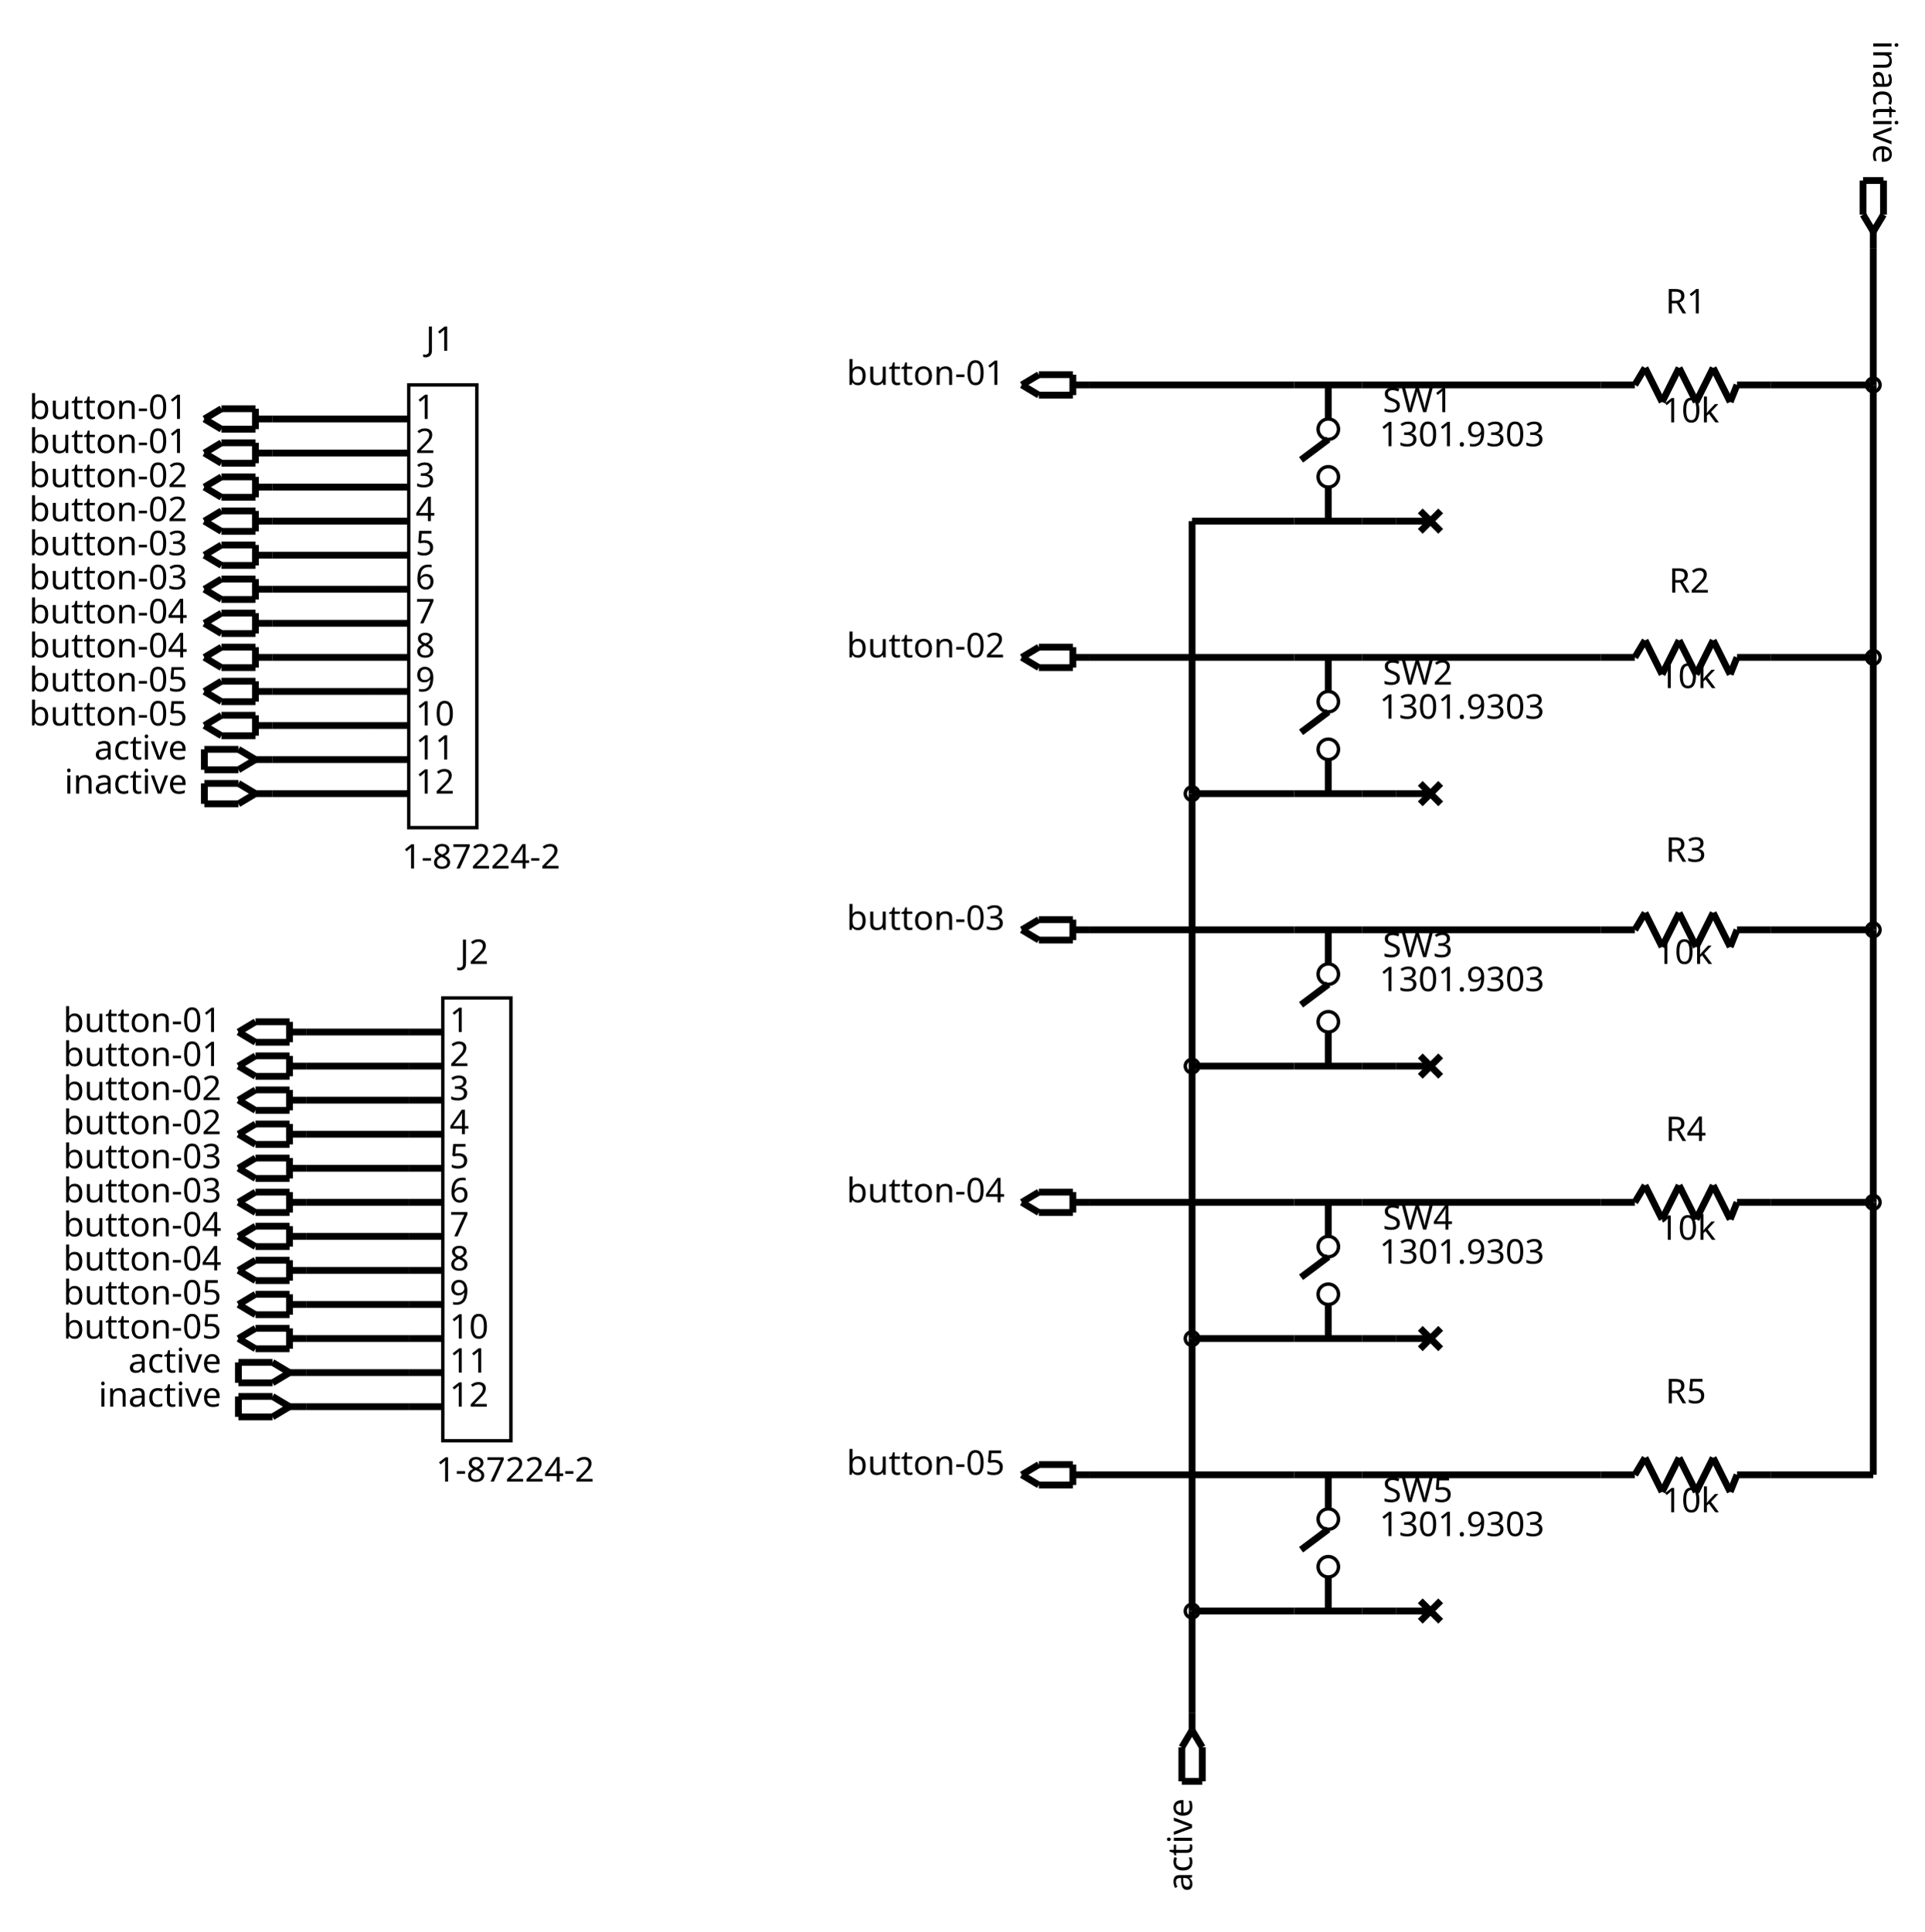
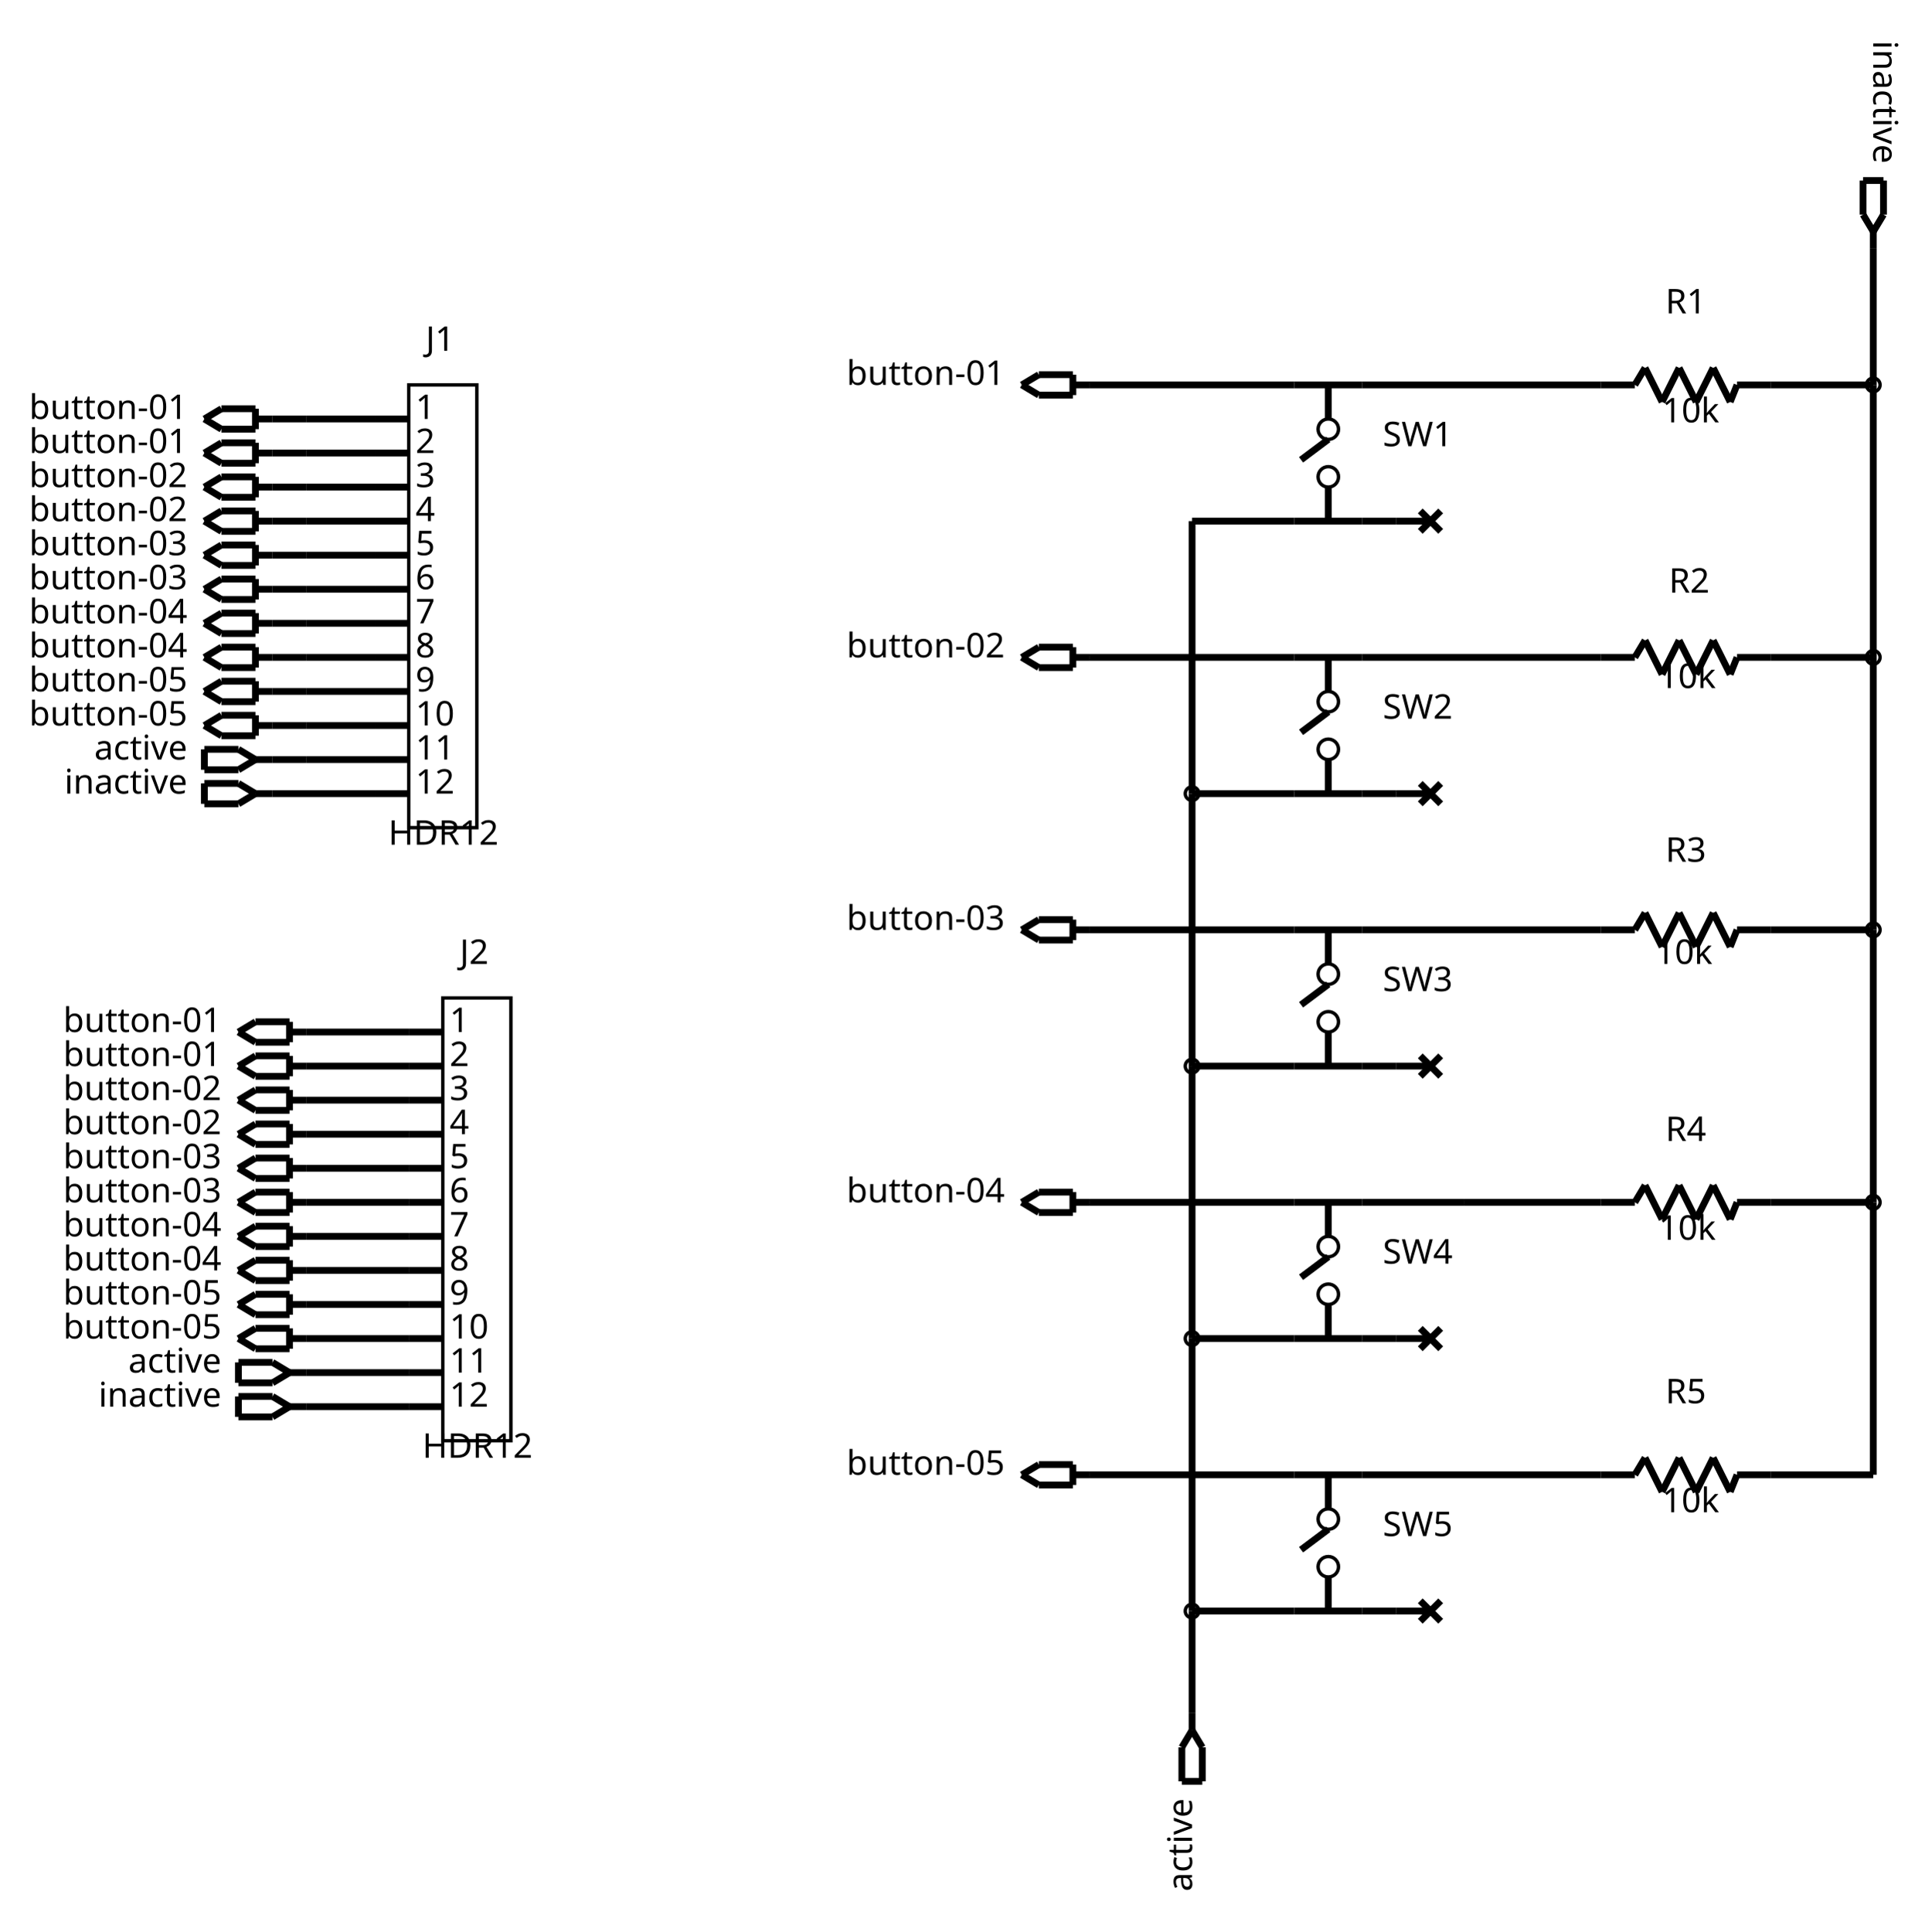
<svg xmlns="http://www.w3.org/2000/svg" width="565" height="567" x="0" y="0">
-   <text x="125" y="103" font-size="10" font-family="sans-serif" text-anchor="start" alignment-baseline="hanging">J1</text>
-   <text x="135" y="283" font-size="10" font-family="sans-serif" text-anchor="start" alignment-baseline="hanging">J2</text>
  <text x="489" y="412" font-size="10" font-family="sans-serif" text-anchor="start" alignment-baseline="hanging">R5</text>
  <text x="489" y="92" font-size="10" font-family="sans-serif" text-anchor="start" alignment-baseline="hanging">R1</text>
  <text x="65" y="313" font-size="10" font-family="sans-serif" text-anchor="end" alignment-baseline="middle">button-01</text>
-   <text x="118" y="255" font-size="10" font-family="sans-serif" text-anchor="start" alignment-baseline="hanging">1-87224-2</text>
  <text x="488" y="444" font-size="10" font-family="sans-serif" text-anchor="start" alignment-baseline="hanging">10k</text>
-   <text x="405" y="211" font-size="10" font-family="sans-serif" text-anchor="start" alignment-baseline="hanging">1301.9303</text>
+   <text x="487" y="364" font-size="10" font-family="sans-serif" text-anchor="start" alignment-baseline="hanging">10k</text>
  <text x="65" y="363" font-size="10" font-family="sans-serif" text-anchor="end" alignment-baseline="middle">button-04</text>
  <text x="65" y="373" font-size="10" font-family="sans-serif" text-anchor="end" alignment-baseline="middle">button-04</text>
  <text x="295" y="433" font-size="10" font-family="sans-serif" text-anchor="end" alignment-baseline="middle">button-05</text>
  <text x="65" y="333" font-size="10" font-family="sans-serif" text-anchor="end" alignment-baseline="middle">button-02</text>
-   <text x="405" y="291" font-size="10" font-family="sans-serif" text-anchor="start" alignment-baseline="hanging">1301.9303</text>
  <text x="65" y="353" font-size="10" font-family="sans-serif" text-anchor="end" alignment-baseline="middle">button-03</text>
  <text x="65" y="303" font-size="10" font-family="sans-serif" text-anchor="end" alignment-baseline="middle">button-01</text>
  <text x="350" y="528" font-size="10" font-family="sans-serif" text-anchor="end" alignment-baseline="middle" transform="rotate(270 350 528)">active</text>
-   <text x="406" y="201" font-size="10" font-family="sans-serif" text-anchor="start" alignment-baseline="hanging">SW2</text>
+   <text x="406" y="211" font-size="10" font-family="sans-serif" text-anchor="start" alignment-baseline="hanging">SW2</text>
  <text x="65" y="343" font-size="10" font-family="sans-serif" text-anchor="end" alignment-baseline="middle">button-03</text>
  <text x="55" y="123" font-size="10" font-family="sans-serif" text-anchor="end" alignment-baseline="middle">button-01</text>
-   <text x="405" y="131" font-size="10" font-family="sans-serif" text-anchor="start" alignment-baseline="hanging">1301.9303</text>
  <text x="55" y="143" font-size="10" font-family="sans-serif" text-anchor="end" alignment-baseline="middle">button-02</text>
  <text x="55" y="153" font-size="10" font-family="sans-serif" text-anchor="end" alignment-baseline="middle">button-02</text>
  <text x="55" y="213" font-size="10" font-family="sans-serif" text-anchor="end" alignment-baseline="middle">button-05</text>
  <text x="490" y="174" font-size="10" font-family="sans-serif" text-anchor="start" alignment-baseline="hanging">R2</text>
+   <text x="114" y="248" font-size="10" font-family="sans-serif" text-anchor="start" alignment-baseline="hanging">HDR12</text>
  <text x="486" y="283" font-size="10" font-family="sans-serif" text-anchor="start" alignment-baseline="hanging">10k</text>
  <text x="488" y="124" font-size="10" font-family="sans-serif" text-anchor="start" alignment-baseline="hanging">10k</text>
-   <text x="405" y="371" font-size="10" font-family="sans-serif" text-anchor="start" alignment-baseline="hanging">1301.9303</text>
-   <text x="405" y="451" font-size="10" font-family="sans-serif" text-anchor="start" alignment-baseline="hanging">1301.9303</text>
+   <text x="124" y="428" font-size="10" font-family="sans-serif" text-anchor="start" alignment-baseline="hanging">HDR12</text>
  <text x="65" y="403" font-size="10" font-family="sans-serif" text-anchor="end" alignment-baseline="middle">active</text>
  <text x="489" y="335" font-size="10" font-family="sans-serif" text-anchor="start" alignment-baseline="hanging">R4</text>
  <text x="295" y="273" font-size="10" font-family="sans-serif" text-anchor="end" alignment-baseline="middle">button-03</text>
-   <text x="487" y="364" font-size="10" font-family="sans-serif" text-anchor="start" alignment-baseline="hanging">10k</text>
+   <text x="125" y="103" font-size="10" font-family="sans-serif" text-anchor="start" alignment-baseline="hanging">J1</text>
  <text x="55" y="203" font-size="10" font-family="sans-serif" text-anchor="end" alignment-baseline="middle">button-05</text>
  <text x="295" y="113" font-size="10" font-family="sans-serif" text-anchor="end" alignment-baseline="middle">button-01</text>
  <text x="487" y="202" font-size="10" font-family="sans-serif" text-anchor="start" alignment-baseline="hanging">10k</text>
  <text x="65" y="323" font-size="10" font-family="sans-serif" text-anchor="end" alignment-baseline="middle">button-02</text>
-   <text x="406" y="121" font-size="10" font-family="sans-serif" text-anchor="start" alignment-baseline="hanging">SW1</text>
+   <text x="406" y="131" font-size="10" font-family="sans-serif" text-anchor="start" alignment-baseline="hanging">SW1</text>
  <text x="65" y="393" font-size="10" font-family="sans-serif" text-anchor="end" alignment-baseline="middle">button-05</text>
  <text x="295" y="353" font-size="10" font-family="sans-serif" text-anchor="end" alignment-baseline="middle">button-04</text>
-   <text x="406" y="361" font-size="10" font-family="sans-serif" text-anchor="start" alignment-baseline="hanging">SW4</text>
+   <text x="406" y="371" font-size="10" font-family="sans-serif" text-anchor="start" alignment-baseline="hanging">SW4</text>
  <text x="55" y="173" font-size="10" font-family="sans-serif" text-anchor="end" alignment-baseline="middle">button-03</text>
  <text x="489" y="253" font-size="10" font-family="sans-serif" text-anchor="start" alignment-baseline="hanging">R3</text>
  <text x="55" y="183" font-size="10" font-family="sans-serif" text-anchor="end" alignment-baseline="middle">button-04</text>
+   <text x="135" y="283" font-size="10" font-family="sans-serif" text-anchor="start" alignment-baseline="hanging">J2</text>
  <text x="55" y="133" font-size="10" font-family="sans-serif" text-anchor="end" alignment-baseline="middle">button-01</text>
  <text x="550" y="48" font-size="10" font-family="sans-serif" text-anchor="end" alignment-baseline="middle" transform="rotate(90 550 48)">inactive</text>
  <text x="55" y="233" font-size="10" font-family="sans-serif" text-anchor="end" alignment-baseline="middle">inactive</text>
  <text x="55" y="223" font-size="10" font-family="sans-serif" text-anchor="end" alignment-baseline="middle">active</text>
-   <text x="406" y="281" font-size="10" font-family="sans-serif" text-anchor="start" alignment-baseline="hanging">SW3</text>
-   <text x="128" y="435" font-size="10" font-family="sans-serif" text-anchor="start" alignment-baseline="hanging">1-87224-2</text>
+   <text x="406" y="291" font-size="10" font-family="sans-serif" text-anchor="start" alignment-baseline="hanging">SW3</text>
  <text x="55" y="163" font-size="10" font-family="sans-serif" text-anchor="end" alignment-baseline="middle">button-03</text>
  <text x="65" y="383" font-size="10" font-family="sans-serif" text-anchor="end" alignment-baseline="middle">button-05</text>
  <text x="295" y="193" font-size="10" font-family="sans-serif" text-anchor="end" alignment-baseline="middle">button-02</text>
  <text x="55" y="193" font-size="10" font-family="sans-serif" text-anchor="end" alignment-baseline="middle">button-04</text>
  <text x="65" y="413" font-size="10" font-family="sans-serif" text-anchor="end" alignment-baseline="middle">inactive</text>
-   <text x="406" y="441" font-size="10" font-family="sans-serif" text-anchor="start" alignment-baseline="hanging">SW5</text>
+   <text x="406" y="451" font-size="10" font-family="sans-serif" text-anchor="start" alignment-baseline="hanging">SW5</text>
  <line x1="75" y1="213" x2="80" y2="213" stroke-width="2" stroke="black" />
  <line x1="60" y1="213" x2="65" y2="210" stroke-width="2" stroke="black" />
  <line x1="60" y1="213" x2="65" y2="216" stroke-width="2" stroke="black" />
  <line x1="65" y1="210" x2="75" y2="210" stroke-width="2" stroke="black" />
  <line x1="65" y1="216" x2="75" y2="216" stroke-width="2" stroke="black" />
  <line x1="75" y1="210" x2="75" y2="216" stroke-width="2" stroke="black" />
  <line x1="85" y1="363" x2="90" y2="363" stroke-width="2" stroke="black" />
  <line x1="70" y1="363" x2="75" y2="360" stroke-width="2" stroke="black" />
  <line x1="70" y1="363" x2="75" y2="366" stroke-width="2" stroke="black" />
  <line x1="75" y1="360" x2="85" y2="360" stroke-width="2" stroke="black" />
  <line x1="75" y1="366" x2="85" y2="366" stroke-width="2" stroke="black" />
  <line x1="85" y1="360" x2="85" y2="366" stroke-width="2" stroke="black" />
  <line x1="85" y1="393" x2="90" y2="393" stroke-width="2" stroke="black" />
  <line x1="70" y1="393" x2="75" y2="390" stroke-width="2" stroke="black" />
  <line x1="70" y1="393" x2="75" y2="396" stroke-width="2" stroke="black" />
  <line x1="75" y1="390" x2="85" y2="390" stroke-width="2" stroke="black" />
  <line x1="75" y1="396" x2="85" y2="396" stroke-width="2" stroke="black" />
  <line x1="85" y1="390" x2="85" y2="396" stroke-width="2" stroke="black" />
  <line x1="480" y1="113" x2="483" y2="108" stroke-width="2" stroke="black" />
  <line x1="483" y1="108" x2="488" y2="118" stroke-width="2" stroke="black" />
  <line x1="488" y1="118" x2="493" y2="108" stroke-width="2" stroke="black" />
  <line x1="493" y1="108" x2="498" y2="118" stroke-width="2" stroke="black" />
  <line x1="498" y1="118" x2="503" y2="108" stroke-width="2" stroke="black" />
  <line x1="503" y1="108" x2="508" y2="118" stroke-width="2" stroke="black" />
  <line x1="508" y1="118" x2="510" y2="113" stroke-width="2" stroke="black" />
  <line x1="470" y1="113" x2="480" y2="113" stroke-width="2" stroke="black" />
  <line x1="510" y1="113" x2="520" y2="113" stroke-width="2" stroke="black" />
  <line x1="380" y1="193" x2="400" y2="193" stroke-width="2" stroke="black" />
  <line x1="380" y1="233" x2="400" y2="233" stroke-width="2" stroke="black" />
  <line x1="390" y1="233" x2="390" y2="223" stroke-width="2" stroke="black" />
  <line x1="390" y1="193" x2="390" y2="203" stroke-width="2" stroke="black" />
  <circle cx="390" cy="206" r="3" style="stroke: #000; stroke-width: 1; fill: none;" />
  <circle cx="390" cy="220" r="3" style="stroke: #000; stroke-width: 1; fill: none;" />
  <line x1="390" y1="209" x2="382" y2="215" stroke-width="2" stroke="black" />
  <line x1="75" y1="233" x2="80" y2="233" stroke-width="2" stroke="black" />
  <line x1="70" y1="230" x2="75" y2="233" stroke-width="2" stroke="black" />
  <line x1="70" y1="236" x2="75" y2="233" stroke-width="2" stroke="black" />
  <line x1="70" y1="230" x2="60" y2="230" stroke-width="2" stroke="black" />
  <line x1="70" y1="236" x2="60" y2="236" stroke-width="2" stroke="black" />
  <line x1="60" y1="230" x2="60" y2="236" stroke-width="2" stroke="black" />
  <line x1="315" y1="273" x2="320" y2="273" stroke-width="2" stroke="black" />
  <line x1="300" y1="273" x2="305" y2="270" stroke-width="2" stroke="black" />
  <line x1="300" y1="273" x2="305" y2="276" stroke-width="2" stroke="black" />
  <line x1="305" y1="270" x2="315" y2="270" stroke-width="2" stroke="black" />
  <line x1="305" y1="276" x2="315" y2="276" stroke-width="2" stroke="black" />
  <line x1="315" y1="270" x2="315" y2="276" stroke-width="2" stroke="black" />
  <line x1="315" y1="433" x2="320" y2="433" stroke-width="2" stroke="black" />
  <line x1="300" y1="433" x2="305" y2="430" stroke-width="2" stroke="black" />
  <line x1="300" y1="433" x2="305" y2="436" stroke-width="2" stroke="black" />
  <line x1="305" y1="430" x2="315" y2="430" stroke-width="2" stroke="black" />
  <line x1="305" y1="436" x2="315" y2="436" stroke-width="2" stroke="black" />
  <line x1="315" y1="430" x2="315" y2="436" stroke-width="2" stroke="black" />
  <line x1="85" y1="343" x2="90" y2="343" stroke-width="2" stroke="black" />
  <line x1="70" y1="343" x2="75" y2="340" stroke-width="2" stroke="black" />
  <line x1="70" y1="343" x2="75" y2="346" stroke-width="2" stroke="black" />
  <line x1="75" y1="340" x2="85" y2="340" stroke-width="2" stroke="black" />
  <line x1="75" y1="346" x2="85" y2="346" stroke-width="2" stroke="black" />
  <line x1="85" y1="340" x2="85" y2="346" stroke-width="2" stroke="black" />
  <line x1="380" y1="353" x2="400" y2="353" stroke-width="2" stroke="black" />
  <line x1="380" y1="393" x2="400" y2="393" stroke-width="2" stroke="black" />
  <line x1="390" y1="393" x2="390" y2="383" stroke-width="2" stroke="black" />
  <line x1="390" y1="353" x2="390" y2="363" stroke-width="2" stroke="black" />
  <circle cx="390" cy="366" r="3" style="stroke: #000; stroke-width: 1; fill: none;" />
  <circle cx="390" cy="380" r="3" style="stroke: #000; stroke-width: 1; fill: none;" />
  <line x1="390" y1="369" x2="382" y2="375" stroke-width="2" stroke="black" />
  <line x1="85" y1="323" x2="90" y2="323" stroke-width="2" stroke="black" />
  <line x1="70" y1="323" x2="75" y2="320" stroke-width="2" stroke="black" />
  <line x1="70" y1="323" x2="75" y2="326" stroke-width="2" stroke="black" />
  <line x1="75" y1="320" x2="85" y2="320" stroke-width="2" stroke="black" />
  <line x1="75" y1="326" x2="85" y2="326" stroke-width="2" stroke="black" />
  <line x1="85" y1="320" x2="85" y2="326" stroke-width="2" stroke="black" />
  <line x1="75" y1="133" x2="80" y2="133" stroke-width="2" stroke="black" />
  <line x1="60" y1="133" x2="65" y2="130" stroke-width="2" stroke="black" />
  <line x1="60" y1="133" x2="65" y2="136" stroke-width="2" stroke="black" />
  <line x1="65" y1="130" x2="75" y2="130" stroke-width="2" stroke="black" />
  <line x1="65" y1="136" x2="75" y2="136" stroke-width="2" stroke="black" />
  <line x1="75" y1="130" x2="75" y2="136" stroke-width="2" stroke="black" />
  <rect width="20" height="130" x="130" y="293" style="stroke: #000; stroke-width: 1; fill: none;" />
  <line x1="120" y1="303" x2="130" y2="303" stroke-width="2" stroke="black" />
  <text x="132" y="303" font-size="10" font-family="sans-serif" text-anchor="start" alignment-baseline="middle">1</text>
  <line x1="120" y1="313" x2="130" y2="313" stroke-width="2" stroke="black" />
  <text x="132" y="313" font-size="10" font-family="sans-serif" text-anchor="start" alignment-baseline="middle">2</text>
  <line x1="120" y1="323" x2="130" y2="323" stroke-width="2" stroke="black" />
  <text x="132" y="323" font-size="10" font-family="sans-serif" text-anchor="start" alignment-baseline="middle">3</text>
  <line x1="120" y1="333" x2="130" y2="333" stroke-width="2" stroke="black" />
  <text x="132" y="333" font-size="10" font-family="sans-serif" text-anchor="start" alignment-baseline="middle">4</text>
  <line x1="120" y1="343" x2="130" y2="343" stroke-width="2" stroke="black" />
  <text x="132" y="343" font-size="10" font-family="sans-serif" text-anchor="start" alignment-baseline="middle">5</text>
  <line x1="120" y1="353" x2="130" y2="353" stroke-width="2" stroke="black" />
  <text x="132" y="353" font-size="10" font-family="sans-serif" text-anchor="start" alignment-baseline="middle">6</text>
  <line x1="120" y1="363" x2="130" y2="363" stroke-width="2" stroke="black" />
  <text x="132" y="363" font-size="10" font-family="sans-serif" text-anchor="start" alignment-baseline="middle">7</text>
  <line x1="120" y1="373" x2="130" y2="373" stroke-width="2" stroke="black" />
  <text x="132" y="373" font-size="10" font-family="sans-serif" text-anchor="start" alignment-baseline="middle">8</text>
  <line x1="120" y1="383" x2="130" y2="383" stroke-width="2" stroke="black" />
  <text x="132" y="383" font-size="10" font-family="sans-serif" text-anchor="start" alignment-baseline="middle">9</text>
  <line x1="120" y1="393" x2="130" y2="393" stroke-width="2" stroke="black" />
  <text x="132" y="393" font-size="10" font-family="sans-serif" text-anchor="start" alignment-baseline="middle">10</text>
  <line x1="120" y1="403" x2="130" y2="403" stroke-width="2" stroke="black" />
  <text x="132" y="403" font-size="10" font-family="sans-serif" text-anchor="start" alignment-baseline="middle">11</text>
  <line x1="120" y1="413" x2="130" y2="413" stroke-width="2" stroke="black" />
  <text x="132" y="413" font-size="10" font-family="sans-serif" text-anchor="start" alignment-baseline="middle">12</text>
  <line x1="85" y1="373" x2="90" y2="373" stroke-width="2" stroke="black" />
  <line x1="70" y1="373" x2="75" y2="370" stroke-width="2" stroke="black" />
  <line x1="70" y1="373" x2="75" y2="376" stroke-width="2" stroke="black" />
  <line x1="75" y1="370" x2="85" y2="370" stroke-width="2" stroke="black" />
  <line x1="75" y1="376" x2="85" y2="376" stroke-width="2" stroke="black" />
  <line x1="85" y1="370" x2="85" y2="376" stroke-width="2" stroke="black" />
  <line x1="85" y1="413" x2="90" y2="413" stroke-width="2" stroke="black" />
  <line x1="80" y1="410" x2="85" y2="413" stroke-width="2" stroke="black" />
  <line x1="80" y1="416" x2="85" y2="413" stroke-width="2" stroke="black" />
  <line x1="80" y1="410" x2="70" y2="410" stroke-width="2" stroke="black" />
  <line x1="80" y1="416" x2="70" y2="416" stroke-width="2" stroke="black" />
  <line x1="70" y1="410" x2="70" y2="416" stroke-width="2" stroke="black" />
  <line x1="75" y1="123" x2="80" y2="123" stroke-width="2" stroke="black" />
  <line x1="60" y1="123" x2="65" y2="120" stroke-width="2" stroke="black" />
  <line x1="60" y1="123" x2="65" y2="126" stroke-width="2" stroke="black" />
  <line x1="65" y1="120" x2="75" y2="120" stroke-width="2" stroke="black" />
  <line x1="65" y1="126" x2="75" y2="126" stroke-width="2" stroke="black" />
  <line x1="75" y1="120" x2="75" y2="126" stroke-width="2" stroke="black" />
  <line x1="75" y1="203" x2="80" y2="203" stroke-width="2" stroke="black" />
  <line x1="60" y1="203" x2="65" y2="200" stroke-width="2" stroke="black" />
  <line x1="60" y1="203" x2="65" y2="206" stroke-width="2" stroke="black" />
  <line x1="65" y1="200" x2="75" y2="200" stroke-width="2" stroke="black" />
  <line x1="65" y1="206" x2="75" y2="206" stroke-width="2" stroke="black" />
  <line x1="75" y1="200" x2="75" y2="206" stroke-width="2" stroke="black" />
  <line x1="75" y1="183" x2="80" y2="183" stroke-width="2" stroke="black" />
  <line x1="60" y1="183" x2="65" y2="180" stroke-width="2" stroke="black" />
  <line x1="60" y1="183" x2="65" y2="186" stroke-width="2" stroke="black" />
  <line x1="65" y1="180" x2="75" y2="180" stroke-width="2" stroke="black" />
  <line x1="65" y1="186" x2="75" y2="186" stroke-width="2" stroke="black" />
  <line x1="75" y1="180" x2="75" y2="186" stroke-width="2" stroke="black" />
  <line x1="85" y1="303" x2="90" y2="303" stroke-width="2" stroke="black" />
  <line x1="70" y1="303" x2="75" y2="300" stroke-width="2" stroke="black" />
  <line x1="70" y1="303" x2="75" y2="306" stroke-width="2" stroke="black" />
  <line x1="75" y1="300" x2="85" y2="300" stroke-width="2" stroke="black" />
  <line x1="75" y1="306" x2="85" y2="306" stroke-width="2" stroke="black" />
  <line x1="85" y1="300" x2="85" y2="306" stroke-width="2" stroke="black" />
  <line x1="417" y1="310" x2="423" y2="316" stroke-width="2" stroke="black" />
  <line x1="417" y1="316" x2="423" y2="310" stroke-width="2" stroke="black" />
  <line x1="480" y1="193" x2="483" y2="188" stroke-width="2" stroke="black" />
  <line x1="483" y1="188" x2="488" y2="198" stroke-width="2" stroke="black" />
  <line x1="488" y1="198" x2="493" y2="188" stroke-width="2" stroke="black" />
  <line x1="493" y1="188" x2="498" y2="198" stroke-width="2" stroke="black" />
  <line x1="498" y1="198" x2="503" y2="188" stroke-width="2" stroke="black" />
  <line x1="503" y1="188" x2="508" y2="198" stroke-width="2" stroke="black" />
  <line x1="508" y1="198" x2="510" y2="193" stroke-width="2" stroke="black" />
  <line x1="470" y1="193" x2="480" y2="193" stroke-width="2" stroke="black" />
  <line x1="510" y1="193" x2="520" y2="193" stroke-width="2" stroke="black" />
  <line x1="85" y1="403" x2="90" y2="403" stroke-width="2" stroke="black" />
  <line x1="80" y1="400" x2="85" y2="403" stroke-width="2" stroke="black" />
  <line x1="80" y1="406" x2="85" y2="403" stroke-width="2" stroke="black" />
  <line x1="80" y1="400" x2="70" y2="400" stroke-width="2" stroke="black" />
  <line x1="80" y1="406" x2="70" y2="406" stroke-width="2" stroke="black" />
  <line x1="70" y1="400" x2="70" y2="406" stroke-width="2" stroke="black" />
  <line x1="380" y1="433" x2="400" y2="433" stroke-width="2" stroke="black" />
  <line x1="380" y1="473" x2="400" y2="473" stroke-width="2" stroke="black" />
  <line x1="390" y1="473" x2="390" y2="463" stroke-width="2" stroke="black" />
  <line x1="390" y1="433" x2="390" y2="443" stroke-width="2" stroke="black" />
  <circle cx="390" cy="446" r="3" style="stroke: #000; stroke-width: 1; fill: none;" />
  <circle cx="390" cy="460" r="3" style="stroke: #000; stroke-width: 1; fill: none;" />
  <line x1="390" y1="449" x2="382" y2="455" stroke-width="2" stroke="black" />
  <line x1="417" y1="150" x2="423" y2="156" stroke-width="2" stroke="black" />
  <line x1="417" y1="156" x2="423" y2="150" stroke-width="2" stroke="black" />
  <line x1="85" y1="313" x2="90" y2="313" stroke-width="2" stroke="black" />
  <line x1="70" y1="313" x2="75" y2="310" stroke-width="2" stroke="black" />
  <line x1="70" y1="313" x2="75" y2="316" stroke-width="2" stroke="black" />
  <line x1="75" y1="310" x2="85" y2="310" stroke-width="2" stroke="black" />
  <line x1="75" y1="316" x2="85" y2="316" stroke-width="2" stroke="black" />
  <line x1="85" y1="310" x2="85" y2="316" stroke-width="2" stroke="black" />
  <line x1="480" y1="353" x2="483" y2="348" stroke-width="2" stroke="black" />
  <line x1="483" y1="348" x2="488" y2="358" stroke-width="2" stroke="black" />
  <line x1="488" y1="358" x2="493" y2="348" stroke-width="2" stroke="black" />
  <line x1="493" y1="348" x2="498" y2="358" stroke-width="2" stroke="black" />
  <line x1="498" y1="358" x2="503" y2="348" stroke-width="2" stroke="black" />
  <line x1="503" y1="348" x2="508" y2="358" stroke-width="2" stroke="black" />
  <line x1="508" y1="358" x2="510" y2="353" stroke-width="2" stroke="black" />
  <line x1="470" y1="353" x2="480" y2="353" stroke-width="2" stroke="black" />
  <line x1="510" y1="353" x2="520" y2="353" stroke-width="2" stroke="black" />
  <line x1="550" y1="68" x2="550" y2="73" stroke-width="2" stroke="black" />
  <line x1="553" y1="63" x2="550" y2="68" stroke-width="2" stroke="black" />
  <line x1="547" y1="63" x2="550" y2="68" stroke-width="2" stroke="black" />
  <line x1="553" y1="63" x2="553" y2="53" stroke-width="2" stroke="black" />
  <line x1="547" y1="63" x2="547" y2="53" stroke-width="2" stroke="black" />
  <line x1="553" y1="53" x2="547" y2="53" stroke-width="2" stroke="black" />
  <line x1="417" y1="230" x2="423" y2="236" stroke-width="2" stroke="black" />
  <line x1="417" y1="236" x2="423" y2="230" stroke-width="2" stroke="black" />
  <line x1="75" y1="153" x2="80" y2="153" stroke-width="2" stroke="black" />
  <line x1="60" y1="153" x2="65" y2="150" stroke-width="2" stroke="black" />
  <line x1="60" y1="153" x2="65" y2="156" stroke-width="2" stroke="black" />
  <line x1="65" y1="150" x2="75" y2="150" stroke-width="2" stroke="black" />
  <line x1="65" y1="156" x2="75" y2="156" stroke-width="2" stroke="black" />
  <line x1="75" y1="150" x2="75" y2="156" stroke-width="2" stroke="black" />
  <line x1="85" y1="353" x2="90" y2="353" stroke-width="2" stroke="black" />
  <line x1="70" y1="353" x2="75" y2="350" stroke-width="2" stroke="black" />
  <line x1="70" y1="353" x2="75" y2="356" stroke-width="2" stroke="black" />
  <line x1="75" y1="350" x2="85" y2="350" stroke-width="2" stroke="black" />
  <line x1="75" y1="356" x2="85" y2="356" stroke-width="2" stroke="black" />
  <line x1="85" y1="350" x2="85" y2="356" stroke-width="2" stroke="black" />
  <line x1="75" y1="163" x2="80" y2="163" stroke-width="2" stroke="black" />
  <line x1="60" y1="163" x2="65" y2="160" stroke-width="2" stroke="black" />
  <line x1="60" y1="163" x2="65" y2="166" stroke-width="2" stroke="black" />
  <line x1="65" y1="160" x2="75" y2="160" stroke-width="2" stroke="black" />
  <line x1="65" y1="166" x2="75" y2="166" stroke-width="2" stroke="black" />
  <line x1="75" y1="160" x2="75" y2="166" stroke-width="2" stroke="black" />
  <line x1="315" y1="193" x2="320" y2="193" stroke-width="2" stroke="black" />
  <line x1="300" y1="193" x2="305" y2="190" stroke-width="2" stroke="black" />
  <line x1="300" y1="193" x2="305" y2="196" stroke-width="2" stroke="black" />
  <line x1="305" y1="190" x2="315" y2="190" stroke-width="2" stroke="black" />
  <line x1="305" y1="196" x2="315" y2="196" stroke-width="2" stroke="black" />
  <line x1="315" y1="190" x2="315" y2="196" stroke-width="2" stroke="black" />
  <line x1="417" y1="470" x2="423" y2="476" stroke-width="2" stroke="black" />
  <line x1="417" y1="476" x2="423" y2="470" stroke-width="2" stroke="black" />
  <line x1="75" y1="223" x2="80" y2="223" stroke-width="2" stroke="black" />
  <line x1="70" y1="220" x2="75" y2="223" stroke-width="2" stroke="black" />
  <line x1="70" y1="226" x2="75" y2="223" stroke-width="2" stroke="black" />
  <line x1="70" y1="220" x2="60" y2="220" stroke-width="2" stroke="black" />
  <line x1="70" y1="226" x2="60" y2="226" stroke-width="2" stroke="black" />
  <line x1="60" y1="220" x2="60" y2="226" stroke-width="2" stroke="black" />
  <rect width="20" height="130" x="120" y="113" style="stroke: #000; stroke-width: 1; fill: none;" />
  <line x1="110" y1="123" x2="120" y2="123" stroke-width="2" stroke="black" />
  <text x="122" y="123" font-size="10" font-family="sans-serif" text-anchor="start" alignment-baseline="middle">1</text>
  <line x1="110" y1="133" x2="120" y2="133" stroke-width="2" stroke="black" />
  <text x="122" y="133" font-size="10" font-family="sans-serif" text-anchor="start" alignment-baseline="middle">2</text>
  <line x1="110" y1="143" x2="120" y2="143" stroke-width="2" stroke="black" />
  <text x="122" y="143" font-size="10" font-family="sans-serif" text-anchor="start" alignment-baseline="middle">3</text>
  <line x1="110" y1="153" x2="120" y2="153" stroke-width="2" stroke="black" />
  <text x="122" y="153" font-size="10" font-family="sans-serif" text-anchor="start" alignment-baseline="middle">4</text>
  <line x1="110" y1="163" x2="120" y2="163" stroke-width="2" stroke="black" />
  <text x="122" y="163" font-size="10" font-family="sans-serif" text-anchor="start" alignment-baseline="middle">5</text>
  <line x1="110" y1="173" x2="120" y2="173" stroke-width="2" stroke="black" />
  <text x="122" y="173" font-size="10" font-family="sans-serif" text-anchor="start" alignment-baseline="middle">6</text>
  <line x1="110" y1="183" x2="120" y2="183" stroke-width="2" stroke="black" />
  <text x="122" y="183" font-size="10" font-family="sans-serif" text-anchor="start" alignment-baseline="middle">7</text>
  <line x1="110" y1="193" x2="120" y2="193" stroke-width="2" stroke="black" />
  <text x="122" y="193" font-size="10" font-family="sans-serif" text-anchor="start" alignment-baseline="middle">8</text>
  <line x1="110" y1="203" x2="120" y2="203" stroke-width="2" stroke="black" />
  <text x="122" y="203" font-size="10" font-family="sans-serif" text-anchor="start" alignment-baseline="middle">9</text>
  <line x1="110" y1="213" x2="120" y2="213" stroke-width="2" stroke="black" />
  <text x="122" y="213" font-size="10" font-family="sans-serif" text-anchor="start" alignment-baseline="middle">10</text>
  <line x1="110" y1="223" x2="120" y2="223" stroke-width="2" stroke="black" />
  <text x="122" y="223" font-size="10" font-family="sans-serif" text-anchor="start" alignment-baseline="middle">11</text>
  <line x1="110" y1="233" x2="120" y2="233" stroke-width="2" stroke="black" />
  <text x="122" y="233" font-size="10" font-family="sans-serif" text-anchor="start" alignment-baseline="middle">12</text>
  <line x1="417" y1="390" x2="423" y2="396" stroke-width="2" stroke="black" />
  <line x1="417" y1="396" x2="423" y2="390" stroke-width="2" stroke="black" />
  <line x1="480" y1="273" x2="483" y2="268" stroke-width="2" stroke="black" />
  <line x1="483" y1="268" x2="488" y2="278" stroke-width="2" stroke="black" />
  <line x1="488" y1="278" x2="493" y2="268" stroke-width="2" stroke="black" />
  <line x1="493" y1="268" x2="498" y2="278" stroke-width="2" stroke="black" />
  <line x1="498" y1="278" x2="503" y2="268" stroke-width="2" stroke="black" />
  <line x1="503" y1="268" x2="508" y2="278" stroke-width="2" stroke="black" />
  <line x1="508" y1="278" x2="510" y2="273" stroke-width="2" stroke="black" />
  <line x1="470" y1="273" x2="480" y2="273" stroke-width="2" stroke="black" />
  <line x1="510" y1="273" x2="520" y2="273" stroke-width="2" stroke="black" />
  <line x1="350" y1="508" x2="350" y2="503" stroke-width="2" stroke="black" />
  <line x1="347" y1="513" x2="350" y2="508" stroke-width="2" stroke="black" />
  <line x1="353" y1="513" x2="350" y2="508" stroke-width="2" stroke="black" />
  <line x1="347" y1="513" x2="347" y2="523" stroke-width="2" stroke="black" />
  <line x1="353" y1="513" x2="353" y2="523" stroke-width="2" stroke="black" />
  <line x1="347" y1="523" x2="353" y2="523" stroke-width="2" stroke="black" />
  <line x1="75" y1="173" x2="80" y2="173" stroke-width="2" stroke="black" />
  <line x1="60" y1="173" x2="65" y2="170" stroke-width="2" stroke="black" />
  <line x1="60" y1="173" x2="65" y2="176" stroke-width="2" stroke="black" />
  <line x1="65" y1="170" x2="75" y2="170" stroke-width="2" stroke="black" />
  <line x1="65" y1="176" x2="75" y2="176" stroke-width="2" stroke="black" />
  <line x1="75" y1="170" x2="75" y2="176" stroke-width="2" stroke="black" />
  <line x1="480" y1="433" x2="483" y2="428" stroke-width="2" stroke="black" />
  <line x1="483" y1="428" x2="488" y2="438" stroke-width="2" stroke="black" />
  <line x1="488" y1="438" x2="493" y2="428" stroke-width="2" stroke="black" />
  <line x1="493" y1="428" x2="498" y2="438" stroke-width="2" stroke="black" />
  <line x1="498" y1="438" x2="503" y2="428" stroke-width="2" stroke="black" />
  <line x1="503" y1="428" x2="508" y2="438" stroke-width="2" stroke="black" />
  <line x1="508" y1="438" x2="510" y2="433" stroke-width="2" stroke="black" />
  <line x1="470" y1="433" x2="480" y2="433" stroke-width="2" stroke="black" />
  <line x1="510" y1="433" x2="520" y2="433" stroke-width="2" stroke="black" />
  <line x1="380" y1="273" x2="400" y2="273" stroke-width="2" stroke="black" />
  <line x1="380" y1="313" x2="400" y2="313" stroke-width="2" stroke="black" />
  <line x1="390" y1="313" x2="390" y2="303" stroke-width="2" stroke="black" />
  <line x1="390" y1="273" x2="390" y2="283" stroke-width="2" stroke="black" />
  <circle cx="390" cy="286" r="3" style="stroke: #000; stroke-width: 1; fill: none;" />
  <circle cx="390" cy="300" r="3" style="stroke: #000; stroke-width: 1; fill: none;" />
  <line x1="390" y1="289" x2="382" y2="295" stroke-width="2" stroke="black" />
  <line x1="85" y1="383" x2="90" y2="383" stroke-width="2" stroke="black" />
  <line x1="70" y1="383" x2="75" y2="380" stroke-width="2" stroke="black" />
  <line x1="70" y1="383" x2="75" y2="386" stroke-width="2" stroke="black" />
  <line x1="75" y1="380" x2="85" y2="380" stroke-width="2" stroke="black" />
  <line x1="75" y1="386" x2="85" y2="386" stroke-width="2" stroke="black" />
  <line x1="85" y1="380" x2="85" y2="386" stroke-width="2" stroke="black" />
  <line x1="75" y1="143" x2="80" y2="143" stroke-width="2" stroke="black" />
  <line x1="60" y1="143" x2="65" y2="140" stroke-width="2" stroke="black" />
  <line x1="60" y1="143" x2="65" y2="146" stroke-width="2" stroke="black" />
  <line x1="65" y1="140" x2="75" y2="140" stroke-width="2" stroke="black" />
  <line x1="65" y1="146" x2="75" y2="146" stroke-width="2" stroke="black" />
  <line x1="75" y1="140" x2="75" y2="146" stroke-width="2" stroke="black" />
  <line x1="85" y1="333" x2="90" y2="333" stroke-width="2" stroke="black" />
  <line x1="70" y1="333" x2="75" y2="330" stroke-width="2" stroke="black" />
  <line x1="70" y1="333" x2="75" y2="336" stroke-width="2" stroke="black" />
  <line x1="75" y1="330" x2="85" y2="330" stroke-width="2" stroke="black" />
  <line x1="75" y1="336" x2="85" y2="336" stroke-width="2" stroke="black" />
  <line x1="85" y1="330" x2="85" y2="336" stroke-width="2" stroke="black" />
  <line x1="380" y1="113" x2="400" y2="113" stroke-width="2" stroke="black" />
  <line x1="380" y1="153" x2="400" y2="153" stroke-width="2" stroke="black" />
  <line x1="390" y1="153" x2="390" y2="143" stroke-width="2" stroke="black" />
  <line x1="390" y1="113" x2="390" y2="123" stroke-width="2" stroke="black" />
  <circle cx="390" cy="126" r="3" style="stroke: #000; stroke-width: 1; fill: none;" />
  <circle cx="390" cy="140" r="3" style="stroke: #000; stroke-width: 1; fill: none;" />
  <line x1="390" y1="129" x2="382" y2="135" stroke-width="2" stroke="black" />
  <line x1="75" y1="193" x2="80" y2="193" stroke-width="2" stroke="black" />
  <line x1="60" y1="193" x2="65" y2="190" stroke-width="2" stroke="black" />
  <line x1="60" y1="193" x2="65" y2="196" stroke-width="2" stroke="black" />
  <line x1="65" y1="190" x2="75" y2="190" stroke-width="2" stroke="black" />
  <line x1="65" y1="196" x2="75" y2="196" stroke-width="2" stroke="black" />
  <line x1="75" y1="190" x2="75" y2="196" stroke-width="2" stroke="black" />
  <line x1="315" y1="113" x2="320" y2="113" stroke-width="2" stroke="black" />
  <line x1="300" y1="113" x2="305" y2="110" stroke-width="2" stroke="black" />
  <line x1="300" y1="113" x2="305" y2="116" stroke-width="2" stroke="black" />
  <line x1="305" y1="110" x2="315" y2="110" stroke-width="2" stroke="black" />
  <line x1="305" y1="116" x2="315" y2="116" stroke-width="2" stroke="black" />
  <line x1="315" y1="110" x2="315" y2="116" stroke-width="2" stroke="black" />
  <line x1="315" y1="353" x2="320" y2="353" stroke-width="2" stroke="black" />
  <line x1="300" y1="353" x2="305" y2="350" stroke-width="2" stroke="black" />
  <line x1="300" y1="353" x2="305" y2="356" stroke-width="2" stroke="black" />
  <line x1="305" y1="350" x2="315" y2="350" stroke-width="2" stroke="black" />
  <line x1="305" y1="356" x2="315" y2="356" stroke-width="2" stroke="black" />
  <line x1="315" y1="350" x2="315" y2="356" stroke-width="2" stroke="black" />
  <circle cx="350" cy="473" r="2" style="stroke: #000; stroke-width: 1; fill: none;" />
  <circle cx="550" cy="113" r="2" style="stroke: #000; stroke-width: 1; fill: none;" />
  <circle cx="550" cy="193" r="2" style="stroke: #000; stroke-width: 1; fill: none;" />
  <circle cx="550" cy="353" r="2" style="stroke: #000; stroke-width: 1; fill: none;" />
  <circle cx="550" cy="273" r="2" style="stroke: #000; stroke-width: 1; fill: none;" />
  <circle cx="350" cy="393" r="2" style="stroke: #000; stroke-width: 1; fill: none;" />
  <circle cx="350" cy="313" r="2" style="stroke: #000; stroke-width: 1; fill: none;" />
  <circle cx="350" cy="233" r="2" style="stroke: #000; stroke-width: 1; fill: none;" />
-   <line x1="80" y1="163" x2="110" y2="163" stroke-width="2" stroke="black" />
-   <line x1="380" y1="433" x2="320" y2="433" stroke-width="2" stroke="black" />
-   <line x1="110" y1="143" x2="80" y2="143" stroke-width="2" stroke="black" />
-   <line x1="400" y1="233" x2="410" y2="233" stroke-width="2" stroke="black" />
+   <line x1="110" y1="163" x2="90" y2="163" stroke-width="2" stroke="black" />
+   <line x1="90" y1="173" x2="110" y2="173" stroke-width="2" stroke="black" />
+   <line x1="80" y1="123" x2="90" y2="123" stroke-width="2" stroke="black" />
+   <line x1="410" y1="153" x2="400" y2="153" stroke-width="2" stroke="black" />
+   <line x1="90" y1="193" x2="80" y2="193" stroke-width="2" stroke="black" />
+   <line x1="90" y1="193" x2="110" y2="193" stroke-width="2" stroke="black" />
  <line x1="380" y1="153" x2="350" y2="153" stroke-width="2" stroke="black" />
  <line x1="380" y1="473" x2="350" y2="473" stroke-width="2" stroke="black" />
  <line x1="120" y1="363" x2="90" y2="363" stroke-width="2" stroke="black" />
  <line x1="350" y1="503" x2="350" y2="473" stroke-width="2" stroke="black" />
+   <line x1="410" y1="233" x2="400" y2="233" stroke-width="2" stroke="black" />
  <line x1="380" y1="193" x2="320" y2="193" stroke-width="2" stroke="black" />
  <line x1="90" y1="313" x2="120" y2="313" stroke-width="2" stroke="black" />
-   <line x1="470" y1="433" x2="400" y2="433" stroke-width="2" stroke="black" />
  <line x1="400" y1="393" x2="410" y2="393" stroke-width="2" stroke="black" />
-   <line x1="410" y1="473" x2="420" y2="473" stroke-width="2" stroke="black" />
  <line x1="550" y1="113" x2="520" y2="113" stroke-width="2" stroke="black" />
  <line x1="550" y1="113" x2="550" y2="73" stroke-width="2" stroke="black" />
-   <line x1="110" y1="193" x2="80" y2="193" stroke-width="2" stroke="black" />
+   <line x1="430" y1="353" x2="470" y2="353" stroke-width="2" stroke="black" />
+   <line x1="430" y1="353" x2="400" y2="353" stroke-width="2" stroke="black" />
+   <line x1="90" y1="203" x2="80" y2="203" stroke-width="2" stroke="black" />
  <line x1="550" y1="193" x2="520" y2="193" stroke-width="2" stroke="black" />
  <line x1="550" y1="193" x2="550" y2="113" stroke-width="2" stroke="black" />
+   <line x1="80" y1="163" x2="90" y2="163" stroke-width="2" stroke="black" />
+   <line x1="420" y1="153" x2="410" y2="153" stroke-width="2" stroke="black" />
+   <line x1="90" y1="213" x2="110" y2="213" stroke-width="2" stroke="black" />
  <line x1="90" y1="323" x2="120" y2="323" stroke-width="2" stroke="black" />
  <line x1="550" y1="353" x2="520" y2="353" stroke-width="2" stroke="black" />
  <line x1="550" y1="353" x2="550" y2="433" stroke-width="2" stroke="black" />
  <line x1="90" y1="403" x2="120" y2="403" stroke-width="2" stroke="black" />
-   <line x1="110" y1="223" x2="80" y2="223" stroke-width="2" stroke="black" />
-   <line x1="110" y1="183" x2="80" y2="183" stroke-width="2" stroke="black" />
  <line x1="320" y1="353" x2="380" y2="353" stroke-width="2" stroke="black" />
  <line x1="90" y1="383" x2="120" y2="383" stroke-width="2" stroke="black" />
-   <line x1="400" y1="473" x2="410" y2="473" stroke-width="2" stroke="black" />
  <line x1="550" y1="273" x2="520" y2="273" stroke-width="2" stroke="black" />
  <line x1="550" y1="273" x2="550" y2="193" stroke-width="2" stroke="black" />
  <line x1="550" y1="273" x2="550" y2="353" stroke-width="2" stroke="black" />
  <line x1="400" y1="113" x2="470" y2="113" stroke-width="2" stroke="black" />
  <line x1="420" y1="233" x2="410" y2="233" stroke-width="2" stroke="black" />
+   <line x1="410" y1="473" x2="420" y2="473" stroke-width="2" stroke="black" />
+   <line x1="410" y1="473" x2="400" y2="473" stroke-width="2" stroke="black" />
+   <line x1="110" y1="203" x2="90" y2="203" stroke-width="2" stroke="black" />
  <line x1="350" y1="393" x2="380" y2="393" stroke-width="2" stroke="black" />
  <line x1="350" y1="393" x2="350" y2="473" stroke-width="2" stroke="black" />
  <line x1="120" y1="413" x2="90" y2="413" stroke-width="2" stroke="black" />
  <line x1="120" y1="373" x2="90" y2="373" stroke-width="2" stroke="black" />
  <line x1="90" y1="353" x2="120" y2="353" stroke-width="2" stroke="black" />
-   <line x1="110" y1="153" x2="80" y2="153" stroke-width="2" stroke="black" />
-   <line x1="80" y1="173" x2="110" y2="173" stroke-width="2" stroke="black" />
+   <line x1="80" y1="173" x2="90" y2="173" stroke-width="2" stroke="black" />
+   <line x1="90" y1="153" x2="80" y2="153" stroke-width="2" stroke="black" />
+   <line x1="90" y1="153" x2="110" y2="153" stroke-width="2" stroke="black" />
  <line x1="400" y1="273" x2="470" y2="273" stroke-width="2" stroke="black" />
  <line x1="110" y1="233" x2="80" y2="233" stroke-width="2" stroke="black" />
  <line x1="120" y1="333" x2="90" y2="333" stroke-width="2" stroke="black" />
  <line x1="470" y1="193" x2="400" y2="193" stroke-width="2" stroke="black" />
-   <line x1="410" y1="153" x2="400" y2="153" stroke-width="2" stroke="black" />
-   <line x1="410" y1="153" x2="420" y2="153" stroke-width="2" stroke="black" />
+   <line x1="90" y1="183" x2="80" y2="183" stroke-width="2" stroke="black" />
+   <line x1="90" y1="183" x2="110" y2="183" stroke-width="2" stroke="black" />
  <line x1="120" y1="343" x2="90" y2="343" stroke-width="2" stroke="black" />
+   <line x1="90" y1="223" x2="80" y2="223" stroke-width="2" stroke="black" />
+   <line x1="90" y1="223" x2="110" y2="223" stroke-width="2" stroke="black" />
+   <line x1="110" y1="133" x2="90" y2="133" stroke-width="2" stroke="black" />
  <line x1="350" y1="313" x2="380" y2="313" stroke-width="2" stroke="black" />
  <line x1="350" y1="313" x2="350" y2="393" stroke-width="2" stroke="black" />
-   <line x1="80" y1="203" x2="110" y2="203" stroke-width="2" stroke="black" />
+   <line x1="380" y1="433" x2="320" y2="433" stroke-width="2" stroke="black" />
  <line x1="400" y1="313" x2="410" y2="313" stroke-width="2" stroke="black" />
  <line x1="380" y1="113" x2="320" y2="113" stroke-width="2" stroke="black" />
-   <line x1="110" y1="123" x2="80" y2="123" stroke-width="2" stroke="black" />
-   <line x1="80" y1="213" x2="110" y2="213" stroke-width="2" stroke="black" />
+   <line x1="110" y1="123" x2="90" y2="123" stroke-width="2" stroke="black" />
+   <line x1="80" y1="213" x2="90" y2="213" stroke-width="2" stroke="black" />
  <line x1="420" y1="393" x2="410" y2="393" stroke-width="2" stroke="black" />
  <line x1="120" y1="303" x2="90" y2="303" stroke-width="2" stroke="black" />
-   <line x1="80" y1="133" x2="110" y2="133" stroke-width="2" stroke="black" />
+   <line x1="80" y1="133" x2="90" y2="133" stroke-width="2" stroke="black" />
  <line x1="380" y1="273" x2="320" y2="273" stroke-width="2" stroke="black" />
  <line x1="90" y1="393" x2="120" y2="393" stroke-width="2" stroke="black" />
-   <line x1="400" y1="353" x2="470" y2="353" stroke-width="2" stroke="black" />
+   <line x1="90" y1="143" x2="80" y2="143" stroke-width="2" stroke="black" />
+   <line x1="90" y1="143" x2="110" y2="143" stroke-width="2" stroke="black" />
+   <line x1="400" y1="433" x2="470" y2="433" stroke-width="2" stroke="black" />
  <line x1="420" y1="313" x2="410" y2="313" stroke-width="2" stroke="black" />
  <line x1="520" y1="433" x2="550" y2="433" stroke-width="2" stroke="black" />
  <line x1="350" y1="233" x2="380" y2="233" stroke-width="2" stroke="black" />
  <line x1="350" y1="233" x2="350" y2="313" stroke-width="2" stroke="black" />
  <line x1="350" y1="233" x2="350" y2="153" stroke-width="2" stroke="black" />
</svg>
